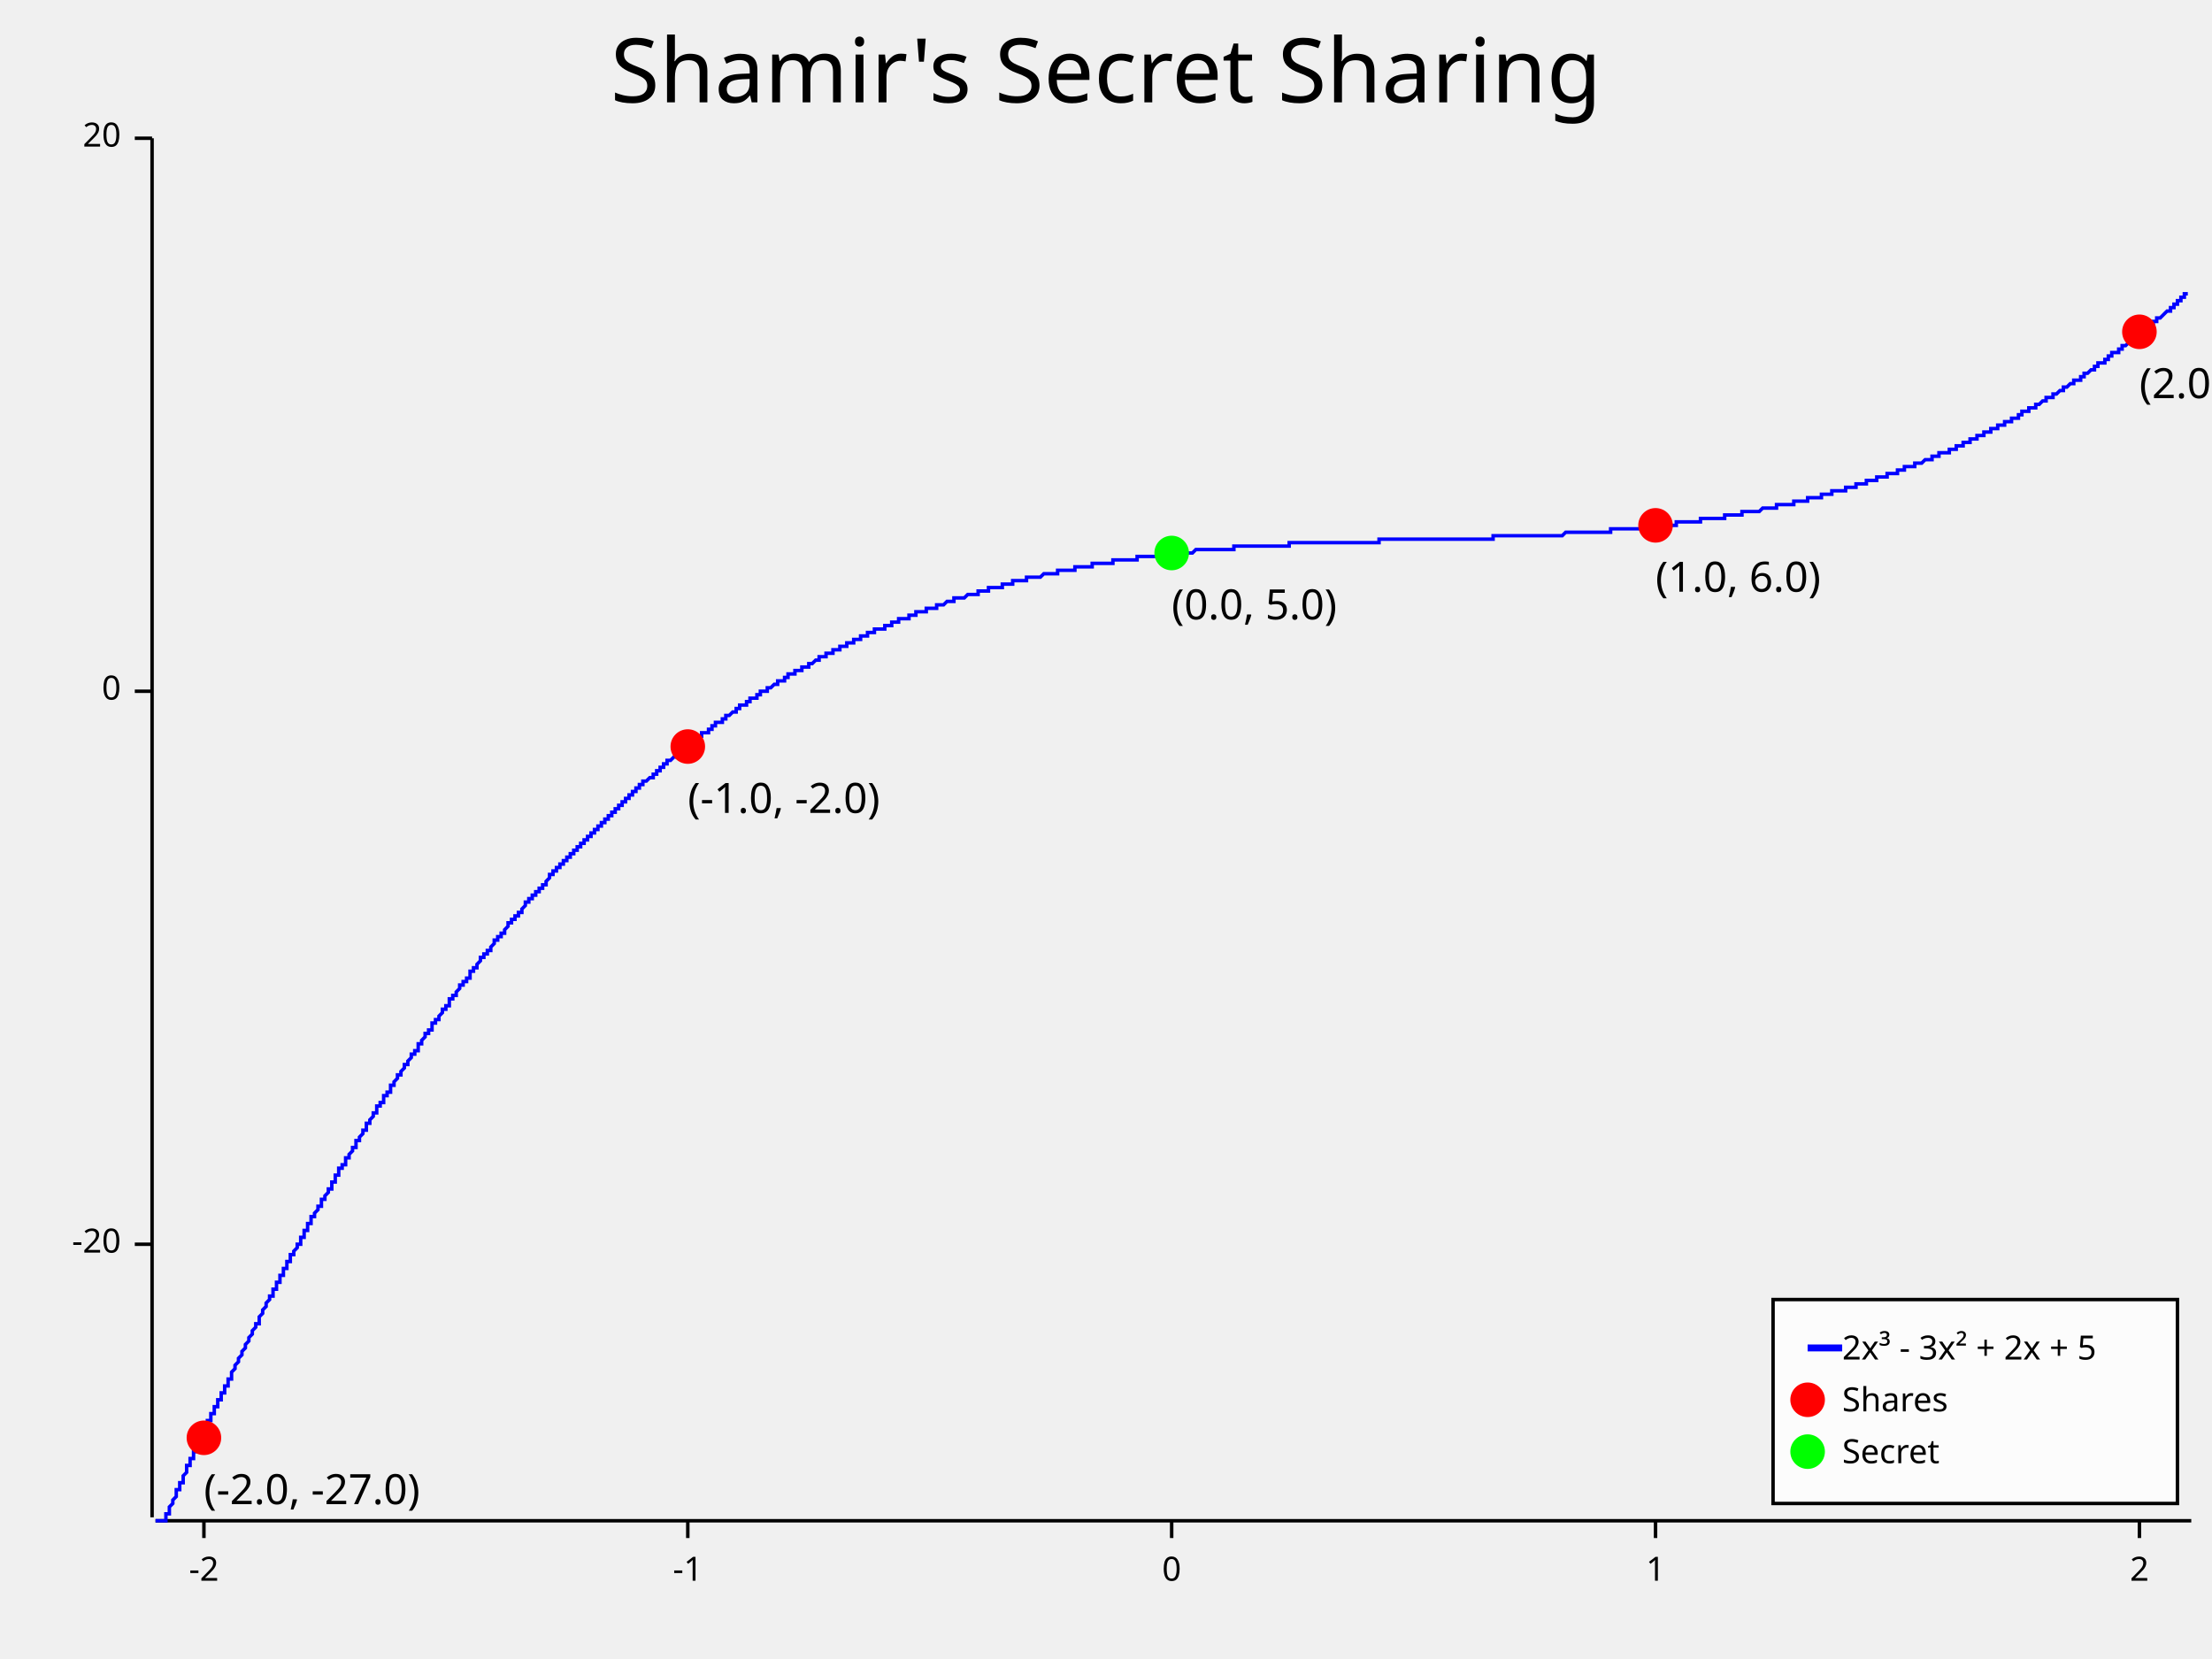
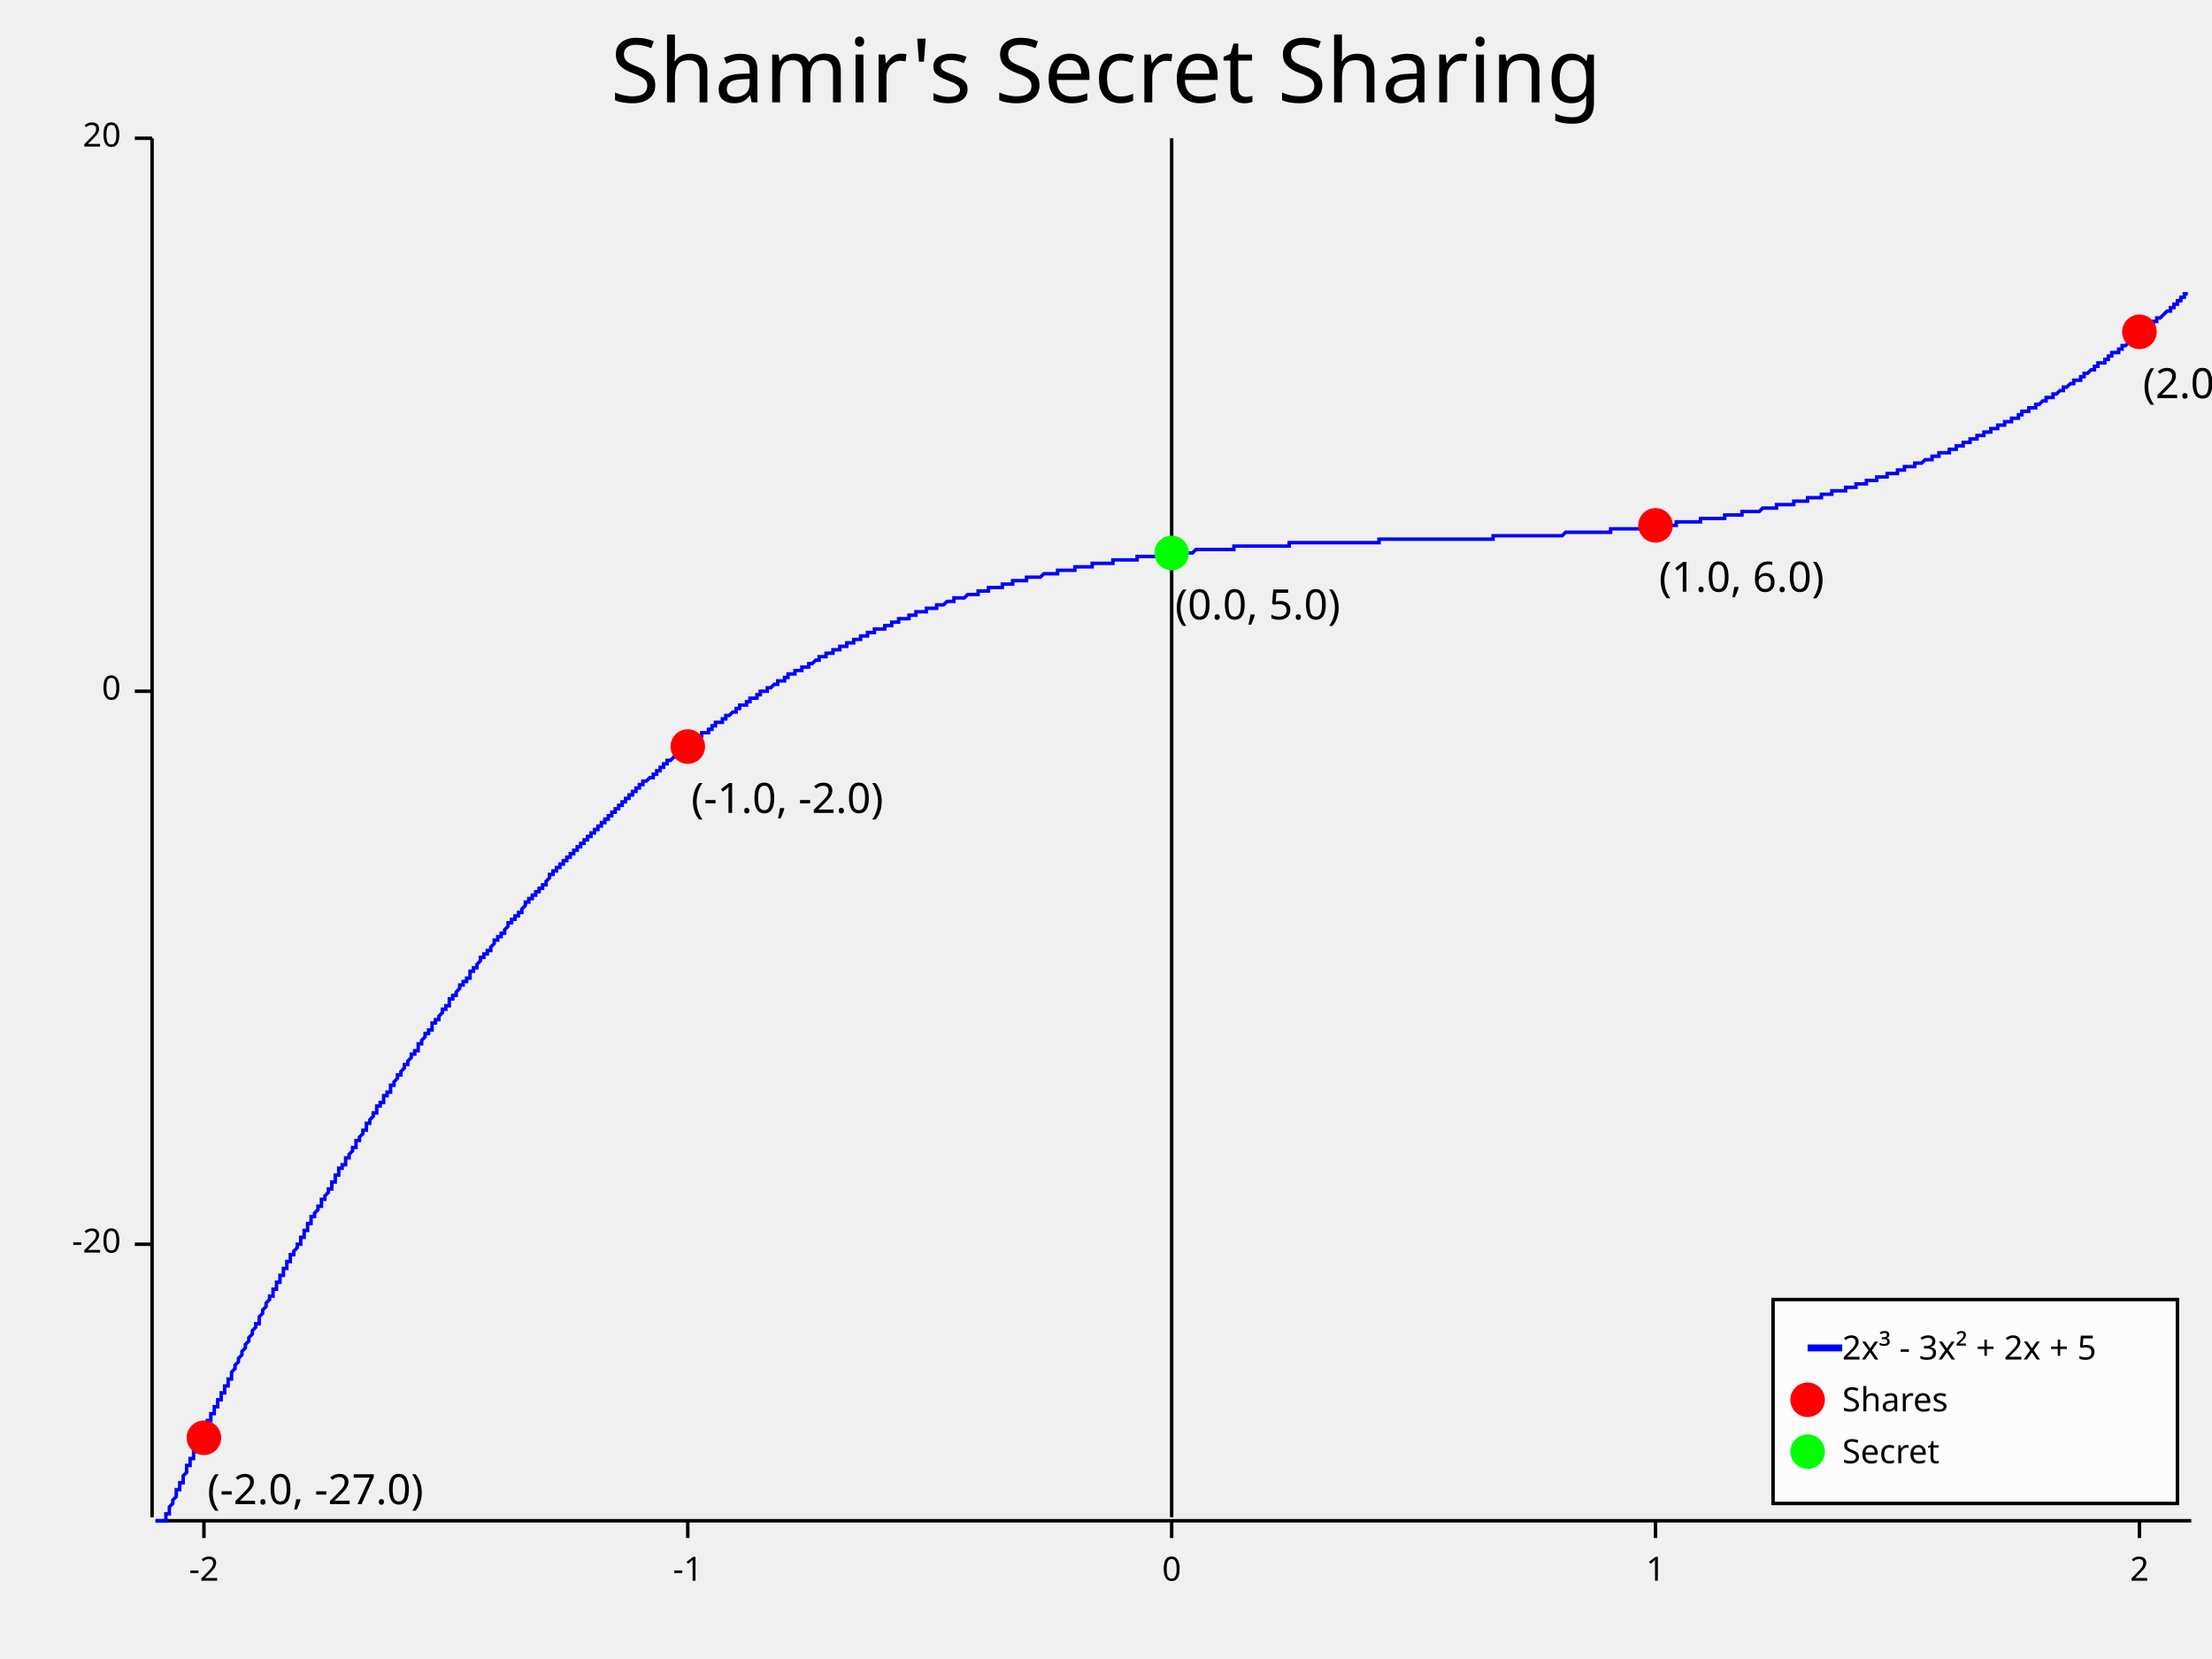
<svg xmlns="http://www.w3.org/2000/svg" width="640" height="480" viewBox="0 0 640 480">
  <text x="320" y="10" dy="0.76em" text-anchor="middle" font-family="sans-serif" font-size="25.806" opacity="1" fill="#000000">
Shamir's Secret Sharing
</text>
  <polyline fill="none" opacity="1" stroke="#000000" stroke-width="1" points="44,40 44,439 " />
  <text x="35" y="360" dy="0.5ex" text-anchor="end" font-family="sans-serif" font-size="9.677" opacity="1" fill="#000000">
-20
</text>
  <polyline fill="none" opacity="1" stroke="#000000" stroke-width="1" points="39,360 44,360 " />
  <text x="35" y="200" dy="0.5ex" text-anchor="end" font-family="sans-serif" font-size="9.677" opacity="1" fill="#000000">
0
</text>
  <polyline fill="none" opacity="1" stroke="#000000" stroke-width="1" points="39,200 44,200 " />
  <text x="35" y="40" dy="0.5ex" text-anchor="end" font-family="sans-serif" font-size="9.677" opacity="1" fill="#000000">
20
</text>
  <polyline fill="none" opacity="1" stroke="#000000" stroke-width="1" points="39,40 44,40 " />
  <polyline fill="none" opacity="1" stroke="#000000" stroke-width="1" points="45,440 634,440 " />
  <text x="59" y="450" dy="0.76em" text-anchor="middle" font-family="sans-serif" font-size="9.677" opacity="1" fill="#000000">
-2
</text>
  <polyline fill="none" opacity="1" stroke="#000000" stroke-width="1" points="59,440 59,445 " />
  <text x="199" y="450" dy="0.76em" text-anchor="middle" font-family="sans-serif" font-size="9.677" opacity="1" fill="#000000">
-1
</text>
  <polyline fill="none" opacity="1" stroke="#000000" stroke-width="1" points="199,440 199,445 " />
  <text x="339" y="450" dy="0.76em" text-anchor="middle" font-family="sans-serif" font-size="9.677" opacity="1" fill="#000000">
0
</text>
  <polyline fill="none" opacity="1" stroke="#000000" stroke-width="1" points="339,440 339,445 " />
  <text x="479" y="450" dy="0.76em" text-anchor="middle" font-family="sans-serif" font-size="9.677" opacity="1" fill="#000000">
1
</text>
  <polyline fill="none" opacity="1" stroke="#000000" stroke-width="1" points="479,440 479,445 " />
  <text x="619" y="450" dy="0.76em" text-anchor="middle" font-family="sans-serif" font-size="9.677" opacity="1" fill="#000000">
2
</text>
  <polyline fill="none" opacity="1" stroke="#000000" stroke-width="1" points="619,440 619,445 " />
+   <polyline fill="none" opacity="1" stroke="#000000" stroke-width="1" points="339,439 339,40 " />
  <polyline fill="none" opacity="1" stroke="#0000FF" stroke-width="1" points="45,440 45,440 45,440 45,440 45,440 45,440 45,440 45,440 46,440 46,440 46,440 46,440 46,440 46,440 46,440 47,440 47,440 47,440 47,440 47,440 47,440 47,440 48,440 48,440 48,439 48,439 48,439 48,438 48,438 49,438 49,437 49,437 49,437 49,436 49,436 49,436 50,435 50,435 50,435 50,435 50,434 50,434 50,434 51,433 51,433 51,433 51,432 51,432 51,432 51,431 52,431 52,431 52,430 52,430 52,430 52,429 52,429 52,429 53,429 53,428 53,428 53,428 53,427 53,427 53,427 54,426 54,426 54,426 54,425 54,425 54,425 54,424 55,424 55,424 55,424 55,423 55,423 55,423 55,422 56,422 56,422 56,421 56,421 56,421 56,420 56,420 57,420 57,420 57,419 57,419 57,419 57,418 57,418 58,418 58,417 58,417 58,417 58,416 58,416 58,416 59,416 59,415 59,415 59,415 59,414 59,414 59,414 60,413 60,413 60,413 60,413 60,412 60,412 60,412 60,411 61,411 61,411 61,410 61,410 61,410 61,410 61,409 62,409 62,409 62,408 62,408 62,408 62,407 62,407 63,407 63,407 63,406 63,406 63,406 63,405 63,405 64,405 64,405 64,404 64,404 64,404 64,403 64,403 65,403 65,402 65,402 65,402 65,402 65,401 65,401 66,401 66,400 66,400 66,400 66,400 66,399 66,399 67,399 67,398 67,398 67,398 67,398 67,397 67,397 67,397 68,396 68,396 68,396 68,395 68,395 68,395 68,395 69,394 69,394 69,394 69,393 69,393 69,393 69,393 70,392 70,392 70,392 70,391 70,391 70,391 70,391 71,390 71,390 71,390 71,390 71,389 71,389 71,389 72,388 72,388 72,388 72,388 72,387 72,387 72,387 73,386 73,386 73,386 73,386 73,385 73,385 73,385 74,384 74,384 74,384 74,384 74,383 74,383 74,383 75,383 75,382 75,382 75,382 75,381 75,381 75,381 75,381 76,380 76,380 76,380 76,379 76,379 76,379 76,379 77,378 77,378 77,378 77,378 77,377 77,377 77,377 78,376 78,376 78,376 78,376 78,375 78,375 78,375 79,375 79,374 79,374 79,374 79,374 79,373 79,373 80,373 80,372 80,372 80,372 80,372 80,371 80,371 81,371 81,371 81,370 81,370 81,370 81,370 81,369 82,369 82,369 82,368 82,368 82,368 82,368 82,367 83,367 83,367 83,367 83,366 83,366 83,366 83,366 83,365 84,365 84,365 84,364 84,364 84,364 84,364 84,363 85,363 85,363 85,363 85,362 85,362 85,362 85,362 86,361 86,361 86,361 86,361 86,360 86,360 86,360 87,360 87,359 87,359 87,359 87,359 87,358 87,358 88,358 88,358 88,357 88,357 88,357 88,356 88,356 89,356 89,356 89,355 89,355 89,355 89,355 89,354 90,354 90,354 90,354 90,353 90,353 90,353 90,353 90,352 91,352 91,352 91,352 91,351 91,351 91,351 91,351 92,350 92,350 92,350 92,350 92,349 92,349 92,349 93,349 93,348 93,348 93,348 93,348 93,347 93,347 94,347 94,347 94,346 94,346 94,346 94,346 94,346 95,345 95,345 95,345 95,345 95,344 95,344 95,344 96,344 96,343 96,343 96,343 96,343 96,342 96,342 97,342 97,342 97,341 97,341 97,341 97,341 97,340 98,340 98,340 98,340 98,339 98,339 98,339 98,339 98,338 99,338 99,338 99,338 99,338 99,337 99,337 99,337 100,337 100,336 100,336 100,336 100,336 100,335 100,335 101,335 101,335 101,334 101,334 101,334 101,334 101,334 102,333 102,333 102,333 102,333 102,332 102,332 102,332 103,332 103,331 103,331 103,331 103,331 103,330 103,330 104,330 104,330 104,330 104,329 104,329 104,329 104,329 105,328 105,328 105,328 105,328 105,327 105,327 105,327 106,327 106,327 106,326 106,326 106,326 106,326 106,325 106,325 107,325 107,325 107,325 107,324 107,324 107,324 107,324 108,323 108,323 108,323 108,323 108,323 108,322 108,322 109,322 109,322 109,321 109,321 109,321 109,321 109,320 110,320 110,320 110,320 110,320 110,319 110,319 110,319 111,319 111,318 111,318 111,318 111,318 111,318 111,317 112,317 112,317 112,317 112,317 112,316 112,316 112,316 113,316 113,315 113,315 113,315 113,315 113,315 113,314 113,314 114,314 114,314 114,313 114,313 114,313 114,313 114,313 115,312 115,312 115,312 115,312 115,312 115,311 115,311 116,311 116,311 116,310 116,310 116,310 116,310 116,310 117,309 117,309 117,309 117,309 117,309 117,308 117,308 118,308 118,308 118,307 118,307 118,307 118,307 118,307 119,306 119,306 119,306 119,306 119,306 119,305 119,305 120,305 120,305 120,305 120,304 120,304 120,304 120,304 121,304 121,303 121,303 121,303 121,303 121,302 121,302 121,302 122,302 122,302 122,301 122,301 122,301 122,301 122,301 123,300 123,300 123,300 123,300 123,300 123,299 123,299 124,299 124,299 124,299 124,298 124,298 124,298 124,298 125,298 125,297 125,297 125,297 125,297 125,297 125,296 126,296 126,296 126,296 126,296 126,295 126,295 126,295 127,295 127,295 127,294 127,294 127,294 127,294 127,294 128,293 128,293 128,293 128,293 128,293 128,292 128,292 129,292 129,292 129,292 129,291 129,291 129,291 129,291 129,291 130,291 130,290 130,290 130,290 130,290 130,290 130,289 131,289 131,289 131,289 131,289 131,288 131,288 131,288 132,288 132,288 132,287 132,287 132,287 132,287 132,287 133,286 133,286 133,286 133,286 133,286 133,286 133,285 134,285 134,285 134,285 134,285 134,284 134,284 134,284 135,284 135,284 135,283 135,283 135,283 135,283 135,283 136,283 136,282 136,282 136,282 136,282 136,282 136,281 136,281 137,281 137,281 137,281 137,280 137,280 137,280 137,280 138,280 138,280 138,279 138,279 138,279 138,279 138,279 139,278 139,278 139,278 139,278 139,278 139,278 139,277 140,277 140,277 140,277 140,277 140,276 140,276 140,276 141,276 141,276 141,276 141,275 141,275 141,275 141,275 142,275 142,274 142,274 142,274 142,274 142,274 142,274 143,273 143,273 143,273 143,273 143,273 143,273 143,272 144,272 144,272 144,272 144,272 144,271 144,271 144,271 144,271 145,271 145,271 145,270 145,270 145,270 145,270 145,270 146,270 146,269 146,269 146,269 146,269 146,269 146,269 147,268 147,268 147,268 147,268 147,268 147,268 147,267 148,267 148,267 148,267 148,267 148,266 148,266 148,266 149,266 149,266 149,266 149,265 149,265 149,265 149,265 150,265 150,265 150,264 150,264 150,264 150,264 150,264 151,264 151,263 151,263 151,263 151,263 151,263 151,263 152,262 152,262 152,262 152,262 152,262 152,262 152,261 152,261 153,261 153,261 153,261 153,261 153,260 153,260 153,260 154,260 154,260 154,260 154,260 154,259 154,259 154,259 155,259 155,259 155,259 155,258 155,258 155,258 155,258 156,258 156,258 156,257 156,257 156,257 156,257 156,257 157,257 157,256 157,256 157,256 157,256 157,256 157,256 158,256 158,255 158,255 158,255 158,255 158,255 158,255 159,254 159,254 159,254 159,254 159,254 159,254 159,253 159,253 160,253 160,253 160,253 160,253 160,253 160,252 160,252 161,252 161,252 161,252 161,252 161,251 161,251 161,251 162,251 162,251 162,251 162,251 162,250 162,250 162,250 163,250 163,250 163,250 163,249 163,249 163,249 163,249 164,249 164,249 164,249 164,248 164,248 164,248 164,248 165,248 165,248 165,248 165,247 165,247 165,247 165,247 166,247 166,247 166,246 166,246 166,246 166,246 166,246 167,246 167,246 167,245 167,245 167,245 167,245 167,245 167,245 168,245 168,244 168,244 168,244 168,244 168,244 168,244 169,244 169,243 169,243 169,243 169,243 169,243 169,243 170,243 170,242 170,242 170,242 170,242 170,242 170,242 171,242 171,241 171,241 171,241 171,241 171,241 171,241 172,241 172,240 172,240 172,240 172,240 172,240 172,240 173,240 173,239 173,239 173,239 173,239 173,239 173,239 174,239 174,238 174,238 174,238 174,238 174,238 174,238 175,238 175,237 175,237 175,237 175,237 175,237 175,237 175,237 176,237 176,236 176,236 176,236 176,236 176,236 176,236 177,236 177,235 177,235 177,235 177,235 177,235 177,235 178,235 178,234 178,234 178,234 178,234 178,234 178,234 179,234 179,234 179,233 179,233 179,233 179,233 179,233 180,233 180,233 180,232 180,232 180,232 180,232 180,232 181,232 181,232 181,232 181,231 181,231 181,231 181,231 182,231 182,231 182,231 182,231 182,230 182,230 182,230 183,230 183,230 183,230 183,230 183,229 183,229 183,229 183,229 184,229 184,229 184,229 184,229 184,228 184,228 184,228 185,228 185,228 185,228 185,228 185,228 185,227 185,227 186,227 186,227 186,227 186,227 186,227 186,227 186,226 187,226 187,226 187,226 187,226 187,226 187,226 187,226 188,225 188,225 188,225 188,225 188,225 188,225 188,225 189,225 189,224 189,224 189,224 189,224 189,224 189,224 190,224 190,224 190,224 190,223 190,223 190,223 190,223 190,223 191,223 191,223 191,223 191,222 191,222 191,222 191,222 192,222 192,222 192,222 192,222 192,221 192,221 192,221 193,221 193,221 193,221 193,221 193,221 193,221 193,220 194,220 194,220 194,220 194,220 194,220 194,220 194,220 195,219 195,219 195,219 195,219 195,219 195,219 195,219 196,219 196,219 196,218 196,218 196,218 196,218 196,218 197,218 197,218 197,218 197,218 197,217 197,217 197,217 198,217 198,217 198,217 198,217 198,217 198,217 198,216 198,216 199,216 199,216 199,216 199,216 199,216 199,216 199,215 200,215 200,215 200,215 200,215 200,215 200,215 200,215 201,215 201,215 201,214 201,214 201,214 201,214 201,214 202,214 202,214 202,214 202,214 202,213 202,213 202,213 203,213 203,213 203,213 203,213 203,213 203,213 203,212 204,212 204,212 204,212 204,212 204,212 204,212 204,212 205,212 205,211 205,211 205,211 205,211 205,211 205,211 205,211 206,211 206,211 206,211 206,210 206,210 206,210 206,210 207,210 207,210 207,210 207,210 207,210 207,210 207,209 208,209 208,209 208,209 208,209 208,209 208,209 208,209 209,209 209,208 209,208 209,208 209,208 209,208 209,208 210,208 210,208 210,208 210,208 210,207 210,207 210,207 211,207 211,207 211,207 211,207 211,207 211,207 211,207 212,206 212,206 212,206 212,206 212,206 212,206 212,206 213,206 213,206 213,206 213,205 213,205 213,205 213,205 213,205 214,205 214,205 214,205 214,205 214,205 214,205 214,204 215,204 215,204 215,204 215,204 215,204 215,204 215,204 216,204 216,204 216,203 216,203 216,203 216,203 216,203 217,203 217,203 217,203 217,203 217,203 217,203 217,202 218,202 218,202 218,202 218,202 218,202 218,202 218,202 219,202 219,202 219,202 219,201 219,201 219,201 219,201 220,201 220,201 220,201 220,201 220,201 220,201 220,200 221,200 221,200 221,200 221,200 221,200 221,200 221,200 221,200 222,200 222,200 222,200 222,199 222,199 222,199 222,199 223,199 223,199 223,199 223,199 223,199 223,199 223,199 224,198 224,198 224,198 224,198 224,198 224,198 224,198 225,198 225,198 225,198 225,198 225,197 225,197 225,197 226,197 226,197 226,197 226,197 226,197 226,197 226,197 227,197 227,197 227,196 227,196 227,196 227,196 227,196 228,196 228,196 228,196 228,196 228,196 228,196 228,196 228,195 229,195 229,195 229,195 229,195 229,195 229,195 229,195 230,195 230,195 230,195 230,195 230,194 230,194 230,194 231,194 231,194 231,194 231,194 231,194 231,194 231,194 232,194 232,194 232,193 232,193 232,193 232,193 232,193 233,193 233,193 233,193 233,193 233,193 233,193 233,193 234,193 234,192 234,192 234,192 234,192 234,192 234,192 235,192 235,192 235,192 235,192 235,192 235,192 235,192 236,191 236,191 236,191 236,191 236,191 236,191 236,191 236,191 237,191 237,191 237,191 237,191 237,191 237,190 237,190 238,190 238,190 238,190 238,190 238,190 238,190 238,190 239,190 239,190 239,190 239,190 239,189 239,189 239,189 240,189 240,189 240,189 240,189 240,189 240,189 240,189 241,189 241,189 241,189 241,189 241,188 241,188 241,188 242,188 242,188 242,188 242,188 242,188 242,188 242,188 243,188 243,188 243,188 243,187 243,187 243,187 243,187 244,187 244,187 244,187 244,187 244,187 244,187 244,187 244,187 245,187 245,187 245,187 245,186 245,186 245,186 245,186 246,186 246,186 246,186 246,186 246,186 246,186 246,186 247,186 247,186 247,186 247,185 247,185 247,185 247,185 248,185 248,185 248,185 248,185 248,185 248,185 248,185 249,185 249,185 249,185 249,185 249,184 249,184 249,184 250,184 250,184 250,184 250,184 250,184 250,184 250,184 251,184 251,184 251,184 251,184 251,184 251,183 251,183 251,183 252,183 252,183 252,183 252,183 252,183 252,183 252,183 253,183 253,183 253,183 253,183 253,183 253,183 253,182 254,182 254,182 254,182 254,182 254,182 254,182 254,182 255,182 255,182 255,182 255,182 255,182 255,182 255,182 256,182 256,181 256,181 256,181 256,181 256,181 256,181 257,181 257,181 257,181 257,181 257,181 257,181 257,181 258,181 258,181 258,181 258,181 258,180 258,180 258,180 259,180 259,180 259,180 259,180 259,180 259,180 259,180 259,180 260,180 260,180 260,180 260,180 260,180 260,180 260,179 261,179 261,179 261,179 261,179 261,179 261,179 261,179 262,179 262,179 262,179 262,179 262,179 262,179 262,179 263,179 263,179 263,178 263,178 263,178 263,178 263,178 264,178 264,178 264,178 264,178 264,178 264,178 264,178 265,178 265,178 265,178 265,178 265,178 265,178 265,177 266,177 266,177 266,177 266,177 266,177 266,177 266,177 267,177 267,177 267,177 267,177 267,177 267,177 267,177 267,177 268,177 268,177 268,177 268,176 268,176 268,176 268,176 269,176 269,176 269,176 269,176 269,176 269,176 269,176 270,176 270,176 270,176 270,176 270,176 270,176 270,176 271,176 271,175 271,175 271,175 271,175 271,175 271,175 272,175 272,175 272,175 272,175 272,175 272,175 272,175 273,175 273,175 273,175 273,175 273,175 273,175 273,175 274,174 274,174 274,174 274,174 274,174 274,174 274,174 274,174 275,174 275,174 275,174 275,174 275,174 275,174 275,174 276,174 276,174 276,174 276,174 276,174 276,174 276,173 277,173 277,173 277,173 277,173 277,173 277,173 277,173 278,173 278,173 278,173 278,173 278,173 278,173 278,173 279,173 279,173 279,173 279,173 279,173 279,173 279,173 280,172 280,172 280,172 280,172 280,172 280,172 280,172 281,172 281,172 281,172 281,172 281,172 281,172 281,172 282,172 282,172 282,172 282,172 282,172 282,172 282,172 282,172 283,172 283,171 283,171 283,171 283,171 283,171 283,171 284,171 284,171 284,171 284,171 284,171 284,171 284,171 285,171 285,171 285,171 285,171 285,171 285,171 285,171 286,171 286,171 286,171 286,171 286,170 286,170 286,170 287,170 287,170 287,170 287,170 287,170 287,170 287,170 288,170 288,170 288,170 288,170 288,170 288,170 288,170 289,170 289,170 289,170 289,170 289,170 289,170 289,170 290,170 290,169 290,169 290,169 290,169 290,169 290,169 290,169 291,169 291,169 291,169 291,169 291,169 291,169 291,169 292,169 292,169 292,169 292,169 292,169 292,169 292,169 293,169 293,169 293,169 293,169 293,169 293,168 293,168 294,168 294,168 294,168 294,168 294,168 294,168 294,168 295,168 295,168 295,168 295,168 295,168 295,168 295,168 296,168 296,168 296,168 296,168 296,168 296,168 296,168 297,168 297,168 297,168 297,168 297,168 297,168 297,167 297,167 298,167 298,167 298,167 298,167 298,167 298,167 298,167 299,167 299,167 299,167 299,167 299,167 299,167 299,167 300,167 300,167 300,167 300,167 300,167 300,167 300,167 301,167 301,167 301,167 301,167 301,167 301,167 301,167 302,166 302,166 302,166 302,166 302,166 302,166 302,166 303,166 303,166 303,166 303,166 303,166 303,166 303,166 304,166 304,166 304,166 304,166 304,166 304,166 304,166 305,166 305,166 305,166 305,166 305,166 305,166 305,166 305,166 306,166 306,166 306,166 306,165 306,165 306,165 306,165 307,165 307,165 307,165 307,165 307,165 307,165 307,165 308,165 308,165 308,165 308,165 308,165 308,165 308,165 309,165 309,165 309,165 309,165 309,165 309,165 309,165 310,165 310,165 310,165 310,165 310,165 310,165 310,165 311,165 311,165 311,165 311,164 311,164 311,164 311,164 312,164 312,164 312,164 312,164 312,164 312,164 312,164 313,164 313,164 313,164 313,164 313,164 313,164 313,164 313,164 314,164 314,164 314,164 314,164 314,164 314,164 314,164 315,164 315,164 315,164 315,164 315,164 315,164 315,164 316,164 316,164 316,164 316,164 316,164 316,163 316,163 317,163 317,163 317,163 317,163 317,163 317,163 317,163 318,163 318,163 318,163 318,163 318,163 318,163 318,163 319,163 319,163 319,163 319,163 319,163 319,163 319,163 320,163 320,163 320,163 320,163 320,163 320,163 320,163 320,163 321,163 321,163 321,163 321,163 321,163 321,163 321,163 322,163 322,163 322,163 322,163 322,162 322,162 322,162 323,162 323,162 323,162 323,162 323,162 323,162 323,162 324,162 324,162 324,162 324,162 324,162 324,162 324,162 325,162 325,162 325,162 325,162 325,162 325,162 325,162 326,162 326,162 326,162 326,162 326,162 326,162 326,162 327,162 327,162 327,162 327,162 327,162 327,162 327,162 328,162 328,162 328,162 328,162 328,162 328,162 328,162 328,162 329,162 329,161 329,161 329,161 329,161 329,161 329,161 330,161 330,161 330,161 330,161 330,161 330,161 330,161 331,161 331,161 331,161 331,161 331,161 331,161 331,161 332,161 332,161 332,161 332,161 332,161 332,161 332,161 333,161 333,161 333,161 333,161 333,161 333,161 333,161 334,161 334,161 334,161 334,161 334,161 334,161 334,161 335,161 335,161 335,161 335,161 335,161 335,161 335,161 335,161 336,161 336,161 336,161 336,161 336,161 336,161 336,160 337,160 337,160 337,160 337,160 337,160 337,160 337,160 338,160 338,160 338,160 338,160 338,160 338,160 338,160 339,160 339,160 339,160 339,160 339,160 339,160 339,160 340,160 340,160 340,160 340,160 340,160 340,160 340,160 341,160 341,160 341,160 341,160 341,160 341,160 341,160 342,160 342,160 342,160 342,160 342,160 342,160 342,160 343,160 343,160 343,160 343,160 343,160 343,160 343,160 343,160 344,160 344,160 344,160 344,160 344,160 344,160 344,160 345,160 345,160 345,160 345,160 345,160 345,160 345,160 346,159 346,159 346,159 346,159 346,159 346,159 346,159 347,159 347,159 347,159 347,159 347,159 347,159 347,159 348,159 348,159 348,159 348,159 348,159 348,159 348,159 349,159 349,159 349,159 349,159 349,159 349,159 349,159 350,159 350,159 350,159 350,159 350,159 350,159 350,159 351,159 351,159 351,159 351,159 351,159 351,159 351,159 351,159 352,159 352,159 352,159 352,159 352,159 352,159 352,159 353,159 353,159 353,159 353,159 353,159 353,159 353,159 354,159 354,159 354,159 354,159 354,159 354,159 354,159 355,159 355,159 355,159 355,159 355,159 355,159 355,159 356,159 356,159 356,159 356,159 356,159 356,159 356,159 357,159 357,159 357,159 357,159 357,159 357,158 357,158 358,158 358,158 358,158 358,158 358,158 358,158 358,158 358,158 359,158 359,158 359,158 359,158 359,158 359,158 359,158 360,158 360,158 360,158 360,158 360,158 360,158 360,158 361,158 361,158 361,158 361,158 361,158 361,158 361,158 362,158 362,158 362,158 362,158 362,158 362,158 362,158 363,158 363,158 363,158 363,158 363,158 363,158 363,158 364,158 364,158 364,158 364,158 364,158 364,158 364,158 365,158 365,158 365,158 365,158 365,158 365,158 365,158 366,158 366,158 366,158 366,158 366,158 366,158 366,158 366,158 367,158 367,158 367,158 367,158 367,158 367,158 367,158 368,158 368,158 368,158 368,158 368,158 368,158 368,158 369,158 369,158 369,158 369,158 369,158 369,158 369,158 370,158 370,158 370,158 370,158 370,158 370,158 370,158 371,158 371,158 371,158 371,158 371,158 371,158 371,158 372,158 372,158 372,158 372,158 372,158 372,158 372,158 373,158 373,158 373,158 373,158 373,158 373,157 373,157 374,157 374,157 374,157 374,157 374,157 374,157 374,157 374,157 375,157 375,157 375,157 375,157 375,157 375,157 375,157 376,157 376,157 376,157 376,157 376,157 376,157 376,157 377,157 377,157 377,157 377,157 377,157 377,157 377,157 378,157 378,157 378,157 378,157 378,157 378,157 378,157 379,157 379,157 379,157 379,157 379,157 379,157 379,157 380,157 380,157 380,157 380,157 380,157 380,157 380,157 381,157 381,157 381,157 381,157 381,157 381,157 381,157 381,157 382,157 382,157 382,157 382,157 382,157 382,157 382,157 383,157 383,157 383,157 383,157 383,157 383,157 383,157 384,157 384,157 384,157 384,157 384,157 384,157 384,157 385,157 385,157 385,157 385,157 385,157 385,157 385,157 386,157 386,157 386,157 386,157 386,157 386,157 386,157 387,157 387,157 387,157 387,157 387,157 387,157 387,157 388,157 388,157 388,157 388,157 388,157 388,157 388,157 389,157 389,157 389,157 389,157 389,157 389,157 389,157 389,157 390,157 390,157 390,157 390,157 390,157 390,157 390,157 391,157 391,157 391,157 391,157 391,157 391,157 391,157 392,157 392,157 392,157 392,157 392,157 392,157 392,157 393,157 393,157 393,157 393,157 393,157 393,157 393,157 394,157 394,157 394,157 394,157 394,157 394,157 394,157 395,157 395,157 395,157 395,157 395,157 395,157 395,157 396,157 396,157 396,157 396,157 396,157 396,157 396,157 397,157 397,157 397,157 397,157 397,157 397,157 397,157 397,157 398,157 398,157 398,157 398,157 398,157 398,157 398,157 399,157 399,157 399,157 399,157 399,156 399,156 399,156 400,156 400,156 400,156 400,156 400,156 400,156 400,156 401,156 401,156 401,156 401,156 401,156 401,156 401,156 402,156 402,156 402,156 402,156 402,156 402,156 402,156 403,156 403,156 403,156 403,156 403,156 403,156 403,156 404,156 404,156 404,156 404,156 404,156 404,156 404,156 404,156 405,156 405,156 405,156 405,156 405,156 405,156 405,156 406,156 406,156 406,156 406,156 406,156 406,156 406,156 407,156 407,156 407,156 407,156 407,156 407,156 407,156 408,156 408,156 408,156 408,156 408,156 408,156 408,156 409,156 409,156 409,156 409,156 409,156 409,156 409,156 410,156 410,156 410,156 410,156 410,156 410,156 410,156 411,156 411,156 411,156 411,156 411,156 411,156 411,156 412,156 412,156 412,156 412,156 412,156 412,156 412,156 412,156 413,156 413,156 413,156 413,156 413,156 413,156 413,156 414,156 414,156 414,156 414,156 414,156 414,156 414,156 415,156 415,156 415,156 415,156 415,156 415,156 415,156 416,156 416,156 416,156 416,156 416,156 416,156 416,156 417,156 417,156 417,156 417,156 417,156 417,156 417,156 418,156 418,156 418,156 418,156 418,156 418,156 418,156 419,156 419,156 419,156 419,156 419,156 419,156 419,156 420,156 420,156 420,156 420,156 420,156 420,156 420,156 420,156 421,156 421,156 421,156 421,156 421,156 421,156 421,156 422,156 422,156 422,156 422,156 422,156 422,156 422,156 423,156 423,156 423,156 423,156 423,156 423,156 423,156 424,156 424,156 424,156 424,156 424,156 424,156 424,156 425,156 425,156 425,156 425,156 425,156 425,156 425,156 426,156 426,156 426,156 426,156 426,156 426,156 426,156 427,156 427,156 427,156 427,156 427,156 427,156 427,156 427,156 428,156 428,156 428,156 428,156 428,156 428,156 428,156 429,156 429,156 429,156 429,156 429,156 429,156 429,156 430,156 430,156 430,156 430,156 430,156 430,156 430,156 431,156 431,156 431,156 431,156 431,156 431,156 431,156 432,156 432,155 432,155 432,155 432,155 432,155 432,155 433,155 433,155 433,155 433,155 433,155 433,155 433,155 434,155 434,155 434,155 434,155 434,155 434,155 434,155 435,155 435,155 435,155 435,155 435,155 435,155 435,155 435,155 436,155 436,155 436,155 436,155 436,155 436,155 436,155 437,155 437,155 437,155 437,155 437,155 437,155 437,155 438,155 438,155 438,155 438,155 438,155 438,155 438,155 439,155 439,155 439,155 439,155 439,155 439,155 439,155 440,155 440,155 440,155 440,155 440,155 440,155 440,155 441,155 441,155 441,155 441,155 441,155 441,155 441,155 442,155 442,155 442,155 442,155 442,155 442,155 442,155 443,155 443,155 443,155 443,155 443,155 443,155 443,155 443,155 444,155 444,155 444,155 444,155 444,155 444,155 444,155 445,155 445,155 445,155 445,155 445,155 445,155 445,155 446,155 446,155 446,155 446,155 446,155 446,155 446,155 447,155 447,155 447,155 447,155 447,155 447,155 447,155 448,155 448,155 448,155 448,155 448,155 448,155 448,155 449,155 449,155 449,155 449,155 449,155 449,155 449,155 450,155 450,155 450,155 450,155 450,155 450,155 450,155 450,155 451,155 451,155 451,155 451,155 451,155 451,155 451,155 452,155 452,155 452,155 452,155 452,155 452,155 452,155 453,154 453,154 453,154 453,154 453,154 453,154 453,154 454,154 454,154 454,154 454,154 454,154 454,154 454,154 455,154 455,154 455,154 455,154 455,154 455,154 455,154 456,154 456,154 456,154 456,154 456,154 456,154 456,154 457,154 457,154 457,154 457,154 457,154 457,154 457,154 458,154 458,154 458,154 458,154 458,154 458,154 458,154 458,154 459,154 459,154 459,154 459,154 459,154 459,154 459,154 460,154 460,154 460,154 460,154 460,154 460,154 460,154 461,154 461,154 461,154 461,154 461,154 461,154 461,154 462,154 462,154 462,154 462,154 462,154 462,154 462,154 463,154 463,154 463,154 463,154 463,154 463,154 463,154 464,154 464,154 464,154 464,154 464,154 464,154 464,154 465,154 465,154 465,154 465,154 465,154 465,154 465,154 465,154 466,154 466,154 466,154 466,154 466,154 466,153 466,153 467,153 467,153 467,153 467,153 467,153 467,153 467,153 468,153 468,153 468,153 468,153 468,153 468,153 468,153 469,153 469,153 469,153 469,153 469,153 469,153 469,153 470,153 470,153 470,153 470,153 470,153 470,153 470,153 471,153 471,153 471,153 471,153 471,153 471,153 471,153 472,153 472,153 472,153 472,153 472,153 472,153 472,153 473,153 473,153 473,153 473,153 473,153 473,153 473,153 473,153 474,153 474,153 474,153 474,153 474,153 474,153 474,153 475,153 475,153 475,153 475,153 475,153 475,153 475,153 476,153 476,153 476,153 476,153 476,153 476,153 476,153 477,153 477,152 477,152 477,152 477,152 477,152 477,152 478,152 478,152 478,152 478,152 478,152 478,152 478,152 479,152 479,152 479,152 479,152 479,152 479,152 479,152 480,152 480,152 480,152 480,152 480,152 480,152 480,152 481,152 481,152 481,152 481,152 481,152 481,152 481,152 481,152 482,152 482,152 482,152 482,152 482,152 482,152 482,152 483,152 483,152 483,152 483,152 483,152 483,152 483,152 484,152 484,152 484,152 484,152 484,152 484,152 484,152 485,152 485,152 485,152 485,152 485,152 485,151 485,151 486,151 486,151 486,151 486,151 486,151 486,151 486,151 487,151 487,151 487,151 487,151 487,151 487,151 487,151 488,151 488,151 488,151 488,151 488,151 488,151 488,151 488,151 489,151 489,151 489,151 489,151 489,151 489,151 489,151 490,151 490,151 490,151 490,151 490,151 490,151 490,151 491,151 491,151 491,151 491,151 491,151 491,151 491,151 492,151 492,151 492,151 492,151 492,151 492,151 492,150 493,150 493,150 493,150 493,150 493,150 493,150 493,150 494,150 494,150 494,150 494,150 494,150 494,150 494,150 495,150 495,150 495,150 495,150 495,150 495,150 495,150 496,150 496,150 496,150 496,150 496,150 496,150 496,150 496,150 497,150 497,150 497,150 497,150 497,150 497,150 497,150 498,150 498,150 498,150 498,150 498,150 498,150 498,150 499,150 499,149 499,149 499,149 499,149 499,149 499,149 500,149 500,149 500,149 500,149 500,149 500,149 500,149 501,149 501,149 501,149 501,149 501,149 501,149 501,149 502,149 502,149 502,149 502,149 502,149 502,149 502,149 503,149 503,149 503,149 503,149 503,149 503,149 503,149 504,149 504,149 504,149 504,149 504,149 504,149 504,149 504,148 505,148 505,148 505,148 505,148 505,148 505,148 505,148 506,148 506,148 506,148 506,148 506,148 506,148 506,148 507,148 507,148 507,148 507,148 507,148 507,148 507,148 508,148 508,148 508,148 508,148 508,148 508,148 508,148 509,148 509,148 509,148 509,148 509,148 509,148 509,148 510,147 510,147 510,147 510,147 510,147 510,147 510,147 511,147 511,147 511,147 511,147 511,147 511,147 511,147 511,147 512,147 512,147 512,147 512,147 512,147 512,147 512,147 513,147 513,147 513,147 513,147 513,147 513,147 513,147 514,147 514,147 514,147 514,147 514,147 514,146 514,146 515,146 515,146 515,146 515,146 515,146 515,146 515,146 516,146 516,146 516,146 516,146 516,146 516,146 516,146 517,146 517,146 517,146 517,146 517,146 517,146 517,146 518,146 518,146 518,146 518,146 518,146 518,146 518,146 519,146 519,145 519,145 519,145 519,145 519,145 519,145 519,145 520,145 520,145 520,145 520,145 520,145 520,145 520,145 521,145 521,145 521,145 521,145 521,145 521,145 521,145 522,145 522,145 522,145 522,145 522,145 522,145 522,145 523,145 523,144 523,144 523,144 523,144 523,144 523,144 524,144 524,144 524,144 524,144 524,144 524,144 524,144 525,144 525,144 525,144 525,144 525,144 525,144 525,144 526,144 526,144 526,144 526,144 526,144 526,144 526,144 527,144 527,143 527,143 527,143 527,143 527,143 527,143 527,143 528,143 528,143 528,143 528,143 528,143 528,143 528,143 529,143 529,143 529,143 529,143 529,143 529,143 529,143 530,143 530,143 530,143 530,143 530,143 530,142 530,142 531,142 531,142 531,142 531,142 531,142 531,142 531,142 532,142 532,142 532,142 532,142 532,142 532,142 532,142 533,142 533,142 533,142 533,142 533,142 533,142 533,142 534,142 534,141 534,141 534,141 534,141 534,141 534,141 534,141 535,141 535,141 535,141 535,141 535,141 535,141 535,141 536,141 536,141 536,141 536,141 536,141 536,141 536,141 537,141 537,141 537,141 537,140 537,140 537,140 537,140 538,140 538,140 538,140 538,140 538,140 538,140 538,140 539,140 539,140 539,140 539,140 539,140 539,140 539,140 540,140 540,140 540,140 540,140 540,139 540,139 540,139 541,139 541,139 541,139 541,139 541,139 541,139 541,139 542,139 542,139 542,139 542,139 542,139 542,139 542,139 542,139 543,139 543,139 543,139 543,138 543,138 543,138 543,138 544,138 544,138 544,138 544,138 544,138 544,138 544,138 545,138 545,138 545,138 545,138 545,138 545,138 545,138 546,138 546,138 546,138 546,137 546,137 546,137 546,137 547,137 547,137 547,137 547,137 547,137 547,137 547,137 548,137 548,137 548,137 548,137 548,137 548,137 548,137 549,137 549,137 549,136 549,136 549,136 549,136 549,136 550,136 550,136 550,136 550,136 550,136 550,136 550,136 550,136 551,136 551,136 551,136 551,136 551,136 551,136 551,135 552,135 552,135 552,135 552,135 552,135 552,135 552,135 553,135 553,135 553,135 553,135 553,135 553,135 553,135 554,135 554,135 554,135 554,134 554,134 554,134 554,134 555,134 555,134 555,134 555,134 555,134 555,134 555,134 556,134 556,134 556,134 556,134 556,134 556,134 556,134 557,133 557,133 557,133 557,133 557,133 557,133 557,133 557,133 558,133 558,133 558,133 558,133 558,133 558,133 558,133 559,133 559,133 559,133 559,132 559,132 559,132 559,132 560,132 560,132 560,132 560,132 560,132 560,132 560,132 561,132 561,132 561,132 561,132 561,132 561,131 561,131 562,131 562,131 562,131 562,131 562,131 562,131 562,131 563,131 563,131 563,131 563,131 563,131 563,131 563,131 564,131 564,130 564,130 564,130 564,130 564,130 564,130 565,130 565,130 565,130 565,130 565,130 565,130 565,130 565,130 566,130 566,130 566,129 566,129 566,129 566,129 566,129 567,129 567,129 567,129 567,129 567,129 567,129 567,129 568,129 568,129 568,129 568,128 568,128 568,128 568,128 569,128 569,128 569,128 569,128 569,128 569,128 569,128 570,128 570,128 570,128 570,128 570,127 570,127 570,127 571,127 571,127 571,127 571,127 571,127 571,127 571,127 572,127 572,127 572,127 572,127 572,127 572,126 572,126 573,126 573,126 573,126 573,126 573,126 573,126 573,126 573,126 574,126 574,126 574,126 574,126 574,125 574,125 574,125 575,125 575,125 575,125 575,125 575,125 575,125 575,125 576,125 576,125 576,125 576,125 576,124 576,124 576,124 577,124 577,124 577,124 577,124 577,124 577,124 577,124 578,124 578,124 578,124 578,124 578,123 578,123 578,123 579,123 579,123 579,123 579,123 579,123 579,123 579,123 580,123 580,123 580,123 580,123 580,122 580,122 580,122 580,122 581,122 581,122 581,122 581,122 581,122 581,122 581,122 582,122 582,122 582,121 582,121 582,121 582,121 582,121 583,121 583,121 583,121 583,121 583,121 583,121 583,121 584,121 584,120 584,120 584,120 584,120 584,120 584,120 585,120 585,120 585,120 585,120 585,120 585,120 585,119 586,119 586,119 586,119 586,119 586,119 586,119 586,119 587,119 587,119 587,119 587,119 587,119 587,118 587,118 588,118 588,118 588,118 588,118 588,118 588,118 588,118 588,118 589,118 589,118 589,117 589,117 589,117 589,117 589,117 590,117 590,117 590,117 590,117 590,117 590,117 590,117 591,116 591,116 591,116 591,116 591,116 591,116 591,116 592,116 592,116 592,116 592,116 592,116 592,115 592,115 593,115 593,115 593,115 593,115 593,115 593,115 593,115 594,115 594,115 594,114 594,114 594,114 594,114 594,114 595,114 595,114 595,114 595,114 595,114 595,114 595,114 596,113 596,113 596,113 596,113 596,113 596,113 596,113 596,113 597,113 597,113 597,113 597,112 597,112 597,112 597,112 598,112 598,112 598,112 598,112 598,112 598,112 598,112 599,111 599,111 599,111 599,111 599,111 599,111 599,111 600,111 600,111 600,111 600,111 600,110 600,110 600,110 601,110 601,110 601,110 601,110 601,110 601,110 601,110 602,110 602,109 602,109 602,109 602,109 602,109 602,109 603,109 603,109 603,109 603,109 603,108 603,108 603,108 603,108 604,108 604,108 604,108 604,108 604,108 604,108 604,108 605,107 605,107 605,107 605,107 605,107 605,107 605,107 606,107 606,107 606,107 606,106 606,106 606,106 606,106 607,106 607,106 607,106 607,106 607,106 607,106 607,105 608,105 608,105 608,105 608,105 608,105 608,105 608,105 609,105 609,105 609,104 609,104 609,104 609,104 609,104 610,104 610,104 610,104 610,104 610,104 610,103 610,103 611,103 611,103 611,103 611,103 611,103 611,103 611,103 611,102 612,102 612,102 612,102 612,102 612,102 612,102 612,102 613,102 613,102 613,101 613,101 613,101 613,101 613,101 614,101 614,101 614,101 614,101 614,100 614,100 614,100 615,100 615,100 615,100 615,100 615,100 615,100 615,100 616,99 616,99 616,99 616,99 616,99 616,99 616,99 617,99 617,99 617,98 617,98 617,98 617,98 617,98 618,98 618,98 618,98 618,98 618,97 618,97 618,97 619,97 619,97 619,97 619,97 619,97 619,97 619,96 619,96 620,96 620,96 620,96 620,96 620,96 620,96 620,96 621,95 621,95 621,95 621,95 621,95 621,95 621,95 622,95 622,95 622,94 622,94 622,94 622,94 622,94 623,94 623,94 623,94 623,94 623,93 623,93 623,93 624,93 624,93 624,93 624,93 624,93 624,92 624,92 625,92 625,92 625,92 625,92 625,92 625,92 625,92 626,91 626,91 626,91 626,91 626,91 626,91 626,91 626,91 627,90 627,90 627,90 627,90 627,90 627,90 627,90 628,90 628,90 628,89 628,89 628,89 628,89 628,89 629,89 629,89 629,89 629,88 629,88 629,88 629,88 630,88 630,88 630,88 630,88 630,87 630,87 630,87 631,87 631,87 631,87 631,87 631,87 631,86 631,86 632,86 632,86 632,86 632,86 632,86 632,86 632,85 633,85 633,85 633,85 633,85 633,85 633,85 633,85 " />
  <circle cx="59" cy="416" r="5" opacity="1" fill="#FF0000" stroke="none" stroke-width="1" />
-   <text x="59" y="426" dy="0.76em" text-anchor="start" font-family="sans-serif" font-size="12.097" opacity="1" fill="#000000">
+   <text x="60" y="426" dy="0.76em" text-anchor="start" font-family="sans-serif" font-size="12.097" opacity="1" fill="#000000">
(-2.0, -27.0)
</text>
  <circle cx="199" cy="216" r="5" opacity="1" fill="#FF0000" stroke="none" stroke-width="1" />
-   <text x="199" y="226" dy="0.76em" text-anchor="start" font-family="sans-serif" font-size="12.097" opacity="1" fill="#000000">
+   <text x="200" y="226" dy="0.76em" text-anchor="start" font-family="sans-serif" font-size="12.097" opacity="1" fill="#000000">
(-1.0, -2.0)
</text>
  <circle cx="479" cy="152" r="5" opacity="1" fill="#FF0000" stroke="none" stroke-width="1" />
-   <text x="479" y="162" dy="0.76em" text-anchor="start" font-family="sans-serif" font-size="12.097" opacity="1" fill="#000000">
+   <text x="480" y="162" dy="0.76em" text-anchor="start" font-family="sans-serif" font-size="12.097" opacity="1" fill="#000000">
(1.0, 6.0)
</text>
  <circle cx="619" cy="96" r="5" opacity="1" fill="#FF0000" stroke="none" stroke-width="1" />
-   <text x="619" y="106" dy="0.76em" text-anchor="start" font-family="sans-serif" font-size="12.097" opacity="1" fill="#000000">
+   <text x="620" y="106" dy="0.76em" text-anchor="start" font-family="sans-serif" font-size="12.097" opacity="1" fill="#000000">
(2.0, 13.0)
</text>
  <circle cx="339" cy="160" r="5" opacity="1" fill="#00FF00" stroke="none" stroke-width="1" />
-   <text x="339" y="170" dy="0.76em" text-anchor="start" font-family="sans-serif" font-size="12.097" opacity="1" fill="#000000">
+   <text x="340" y="170" dy="0.76em" text-anchor="start" font-family="sans-serif" font-size="12.097" opacity="1" fill="#000000">
(0.0, 5.0)
</text>
  <rect x="513" y="376" width="117" height="59" opacity="0.8" fill="#FFFFFF" stroke="none" />
  <rect x="513" y="376" width="117" height="59" opacity="1" fill="none" stroke="#000000" />
  <text x="533" y="386" dy="0.76em" text-anchor="start" font-family="sans-serif" font-size="9.677" opacity="1" fill="#000000">
2x³ - 3x² + 2x + 5
</text>
  <text x="533" y="401" dy="0.76em" text-anchor="start" font-family="sans-serif" font-size="9.677" opacity="1" fill="#000000">
Shares
</text>
  <text x="533" y="416" dy="0.76em" text-anchor="start" font-family="sans-serif" font-size="9.677" opacity="1" fill="#000000">
Secret
</text>
  <polyline fill="none" opacity="1" stroke="#0000FF" stroke-width="2" points="523,390 533,390 " />
  <circle cx="523" cy="405" r="5" opacity="1" fill="#FF0000" stroke="none" stroke-width="1" />
  <circle cx="523" cy="420" r="5" opacity="1" fill="#00FF00" stroke="none" stroke-width="1" />
</svg>
